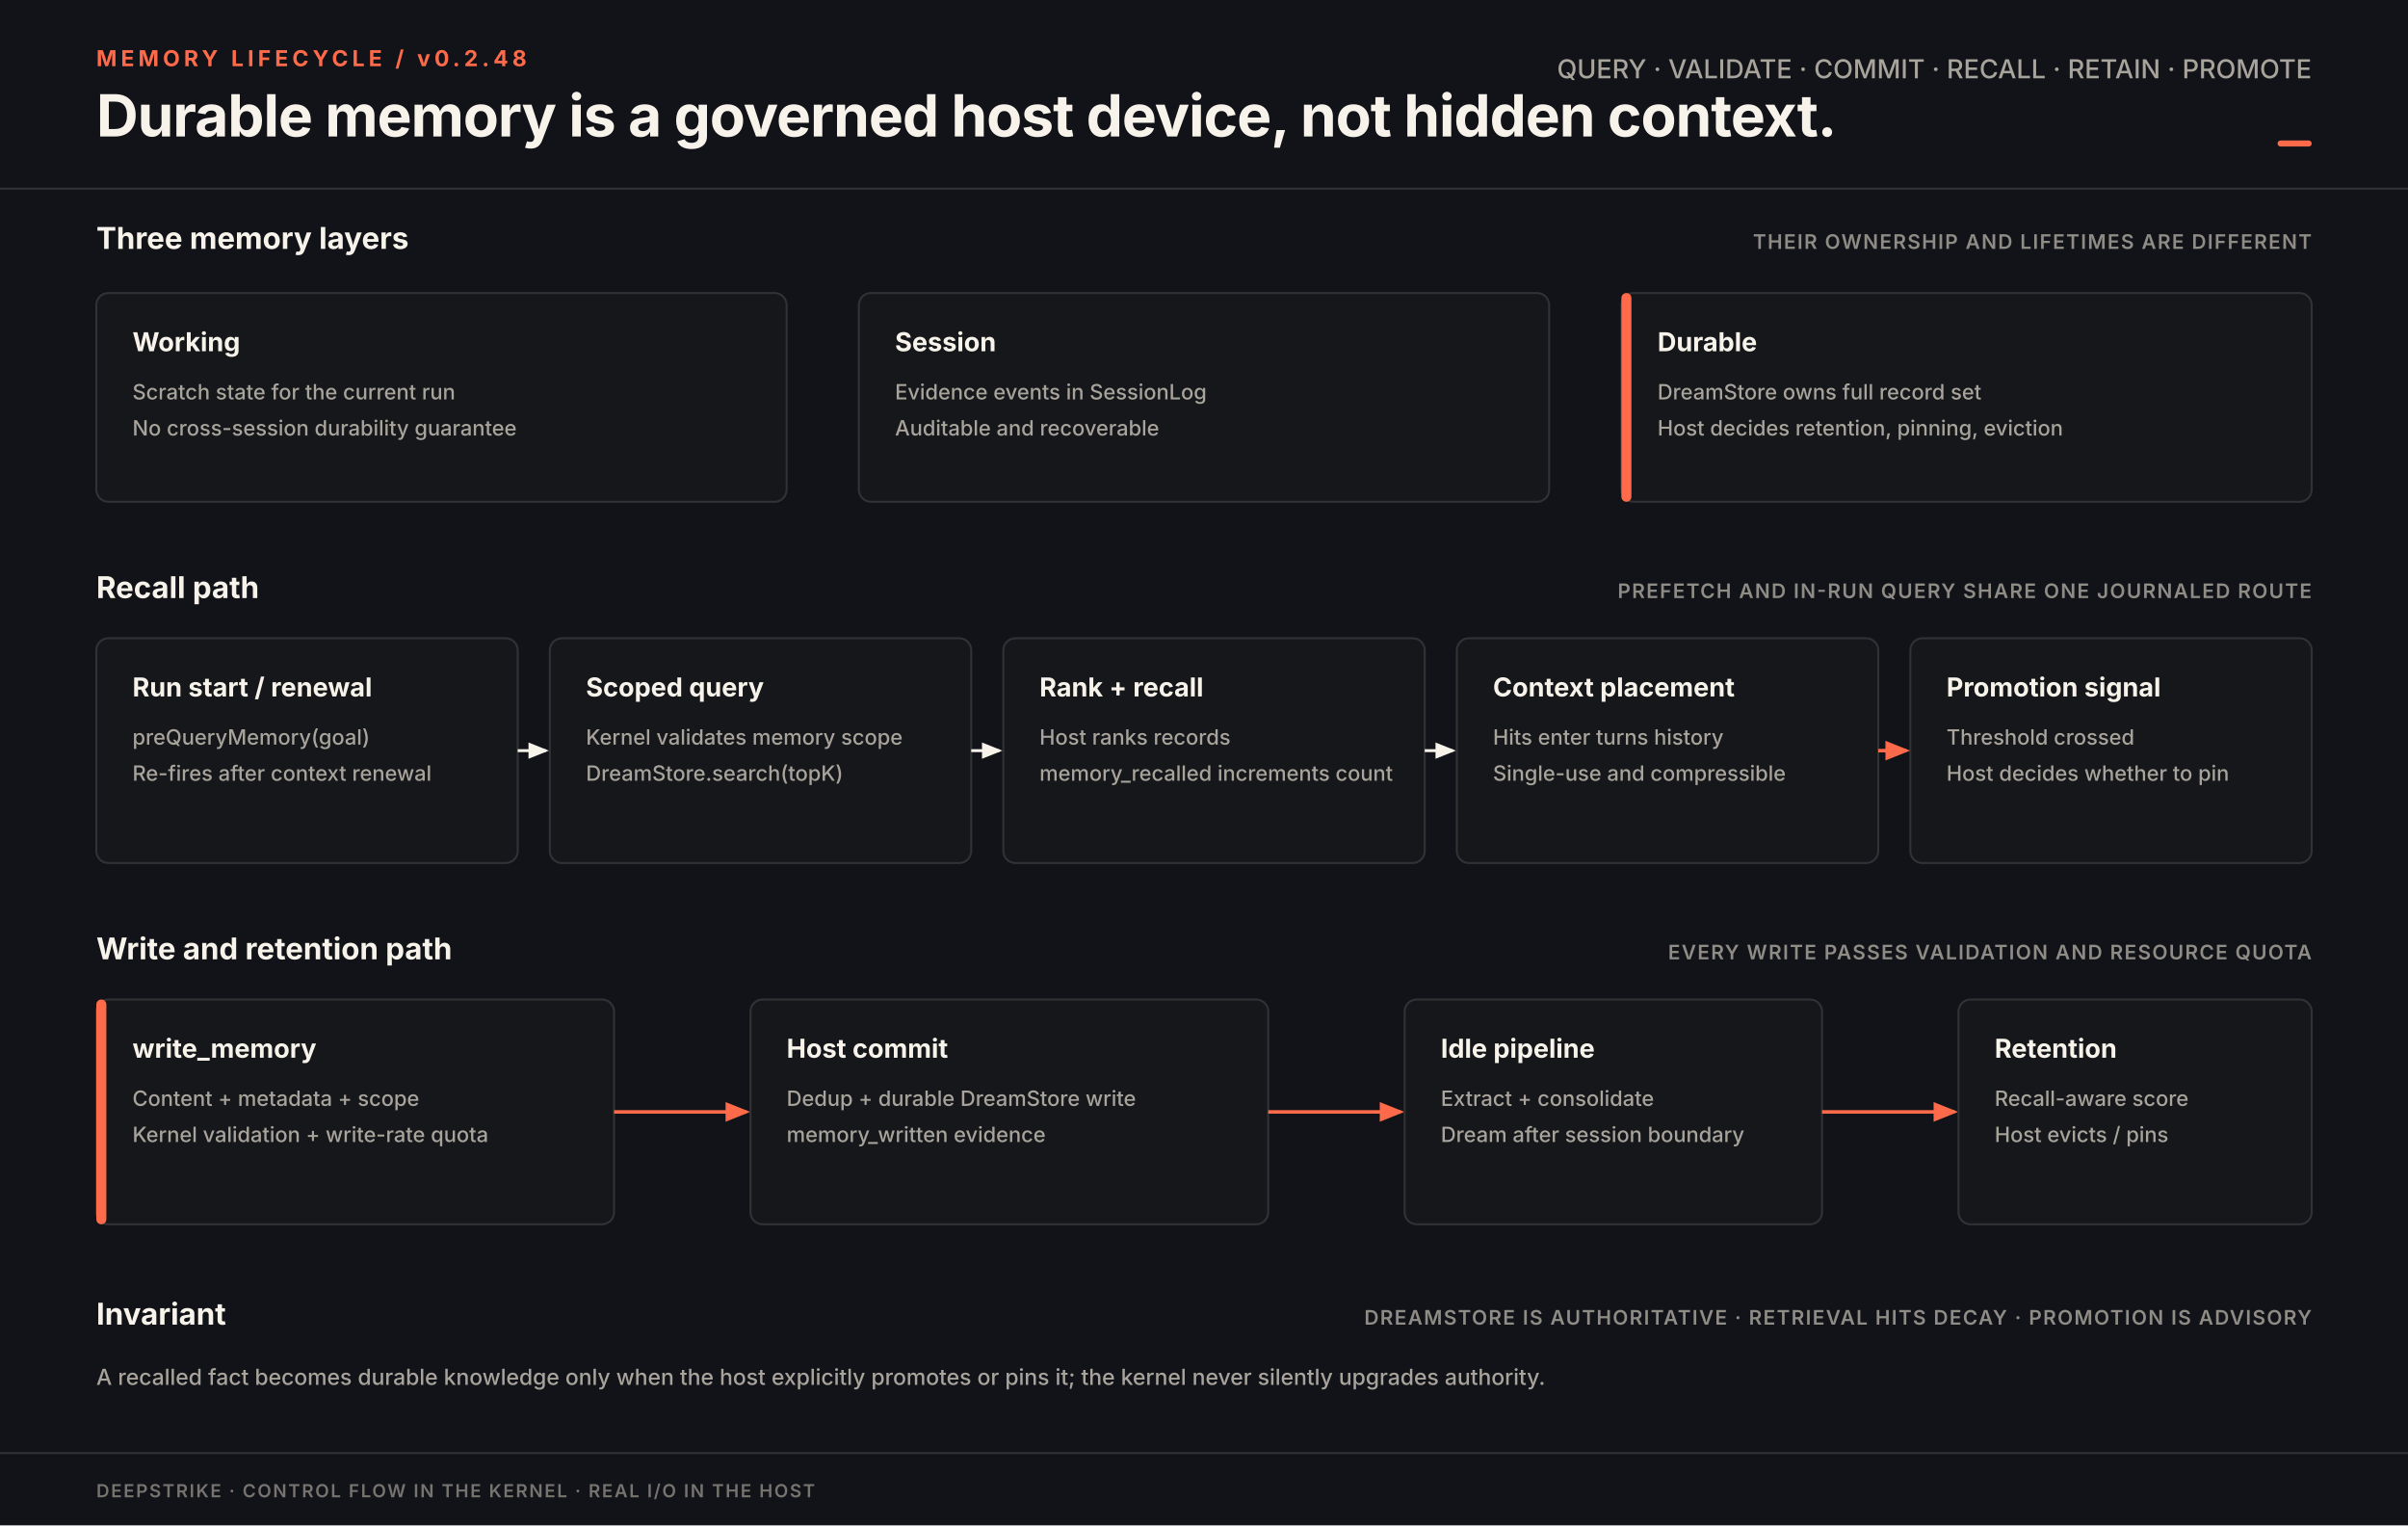
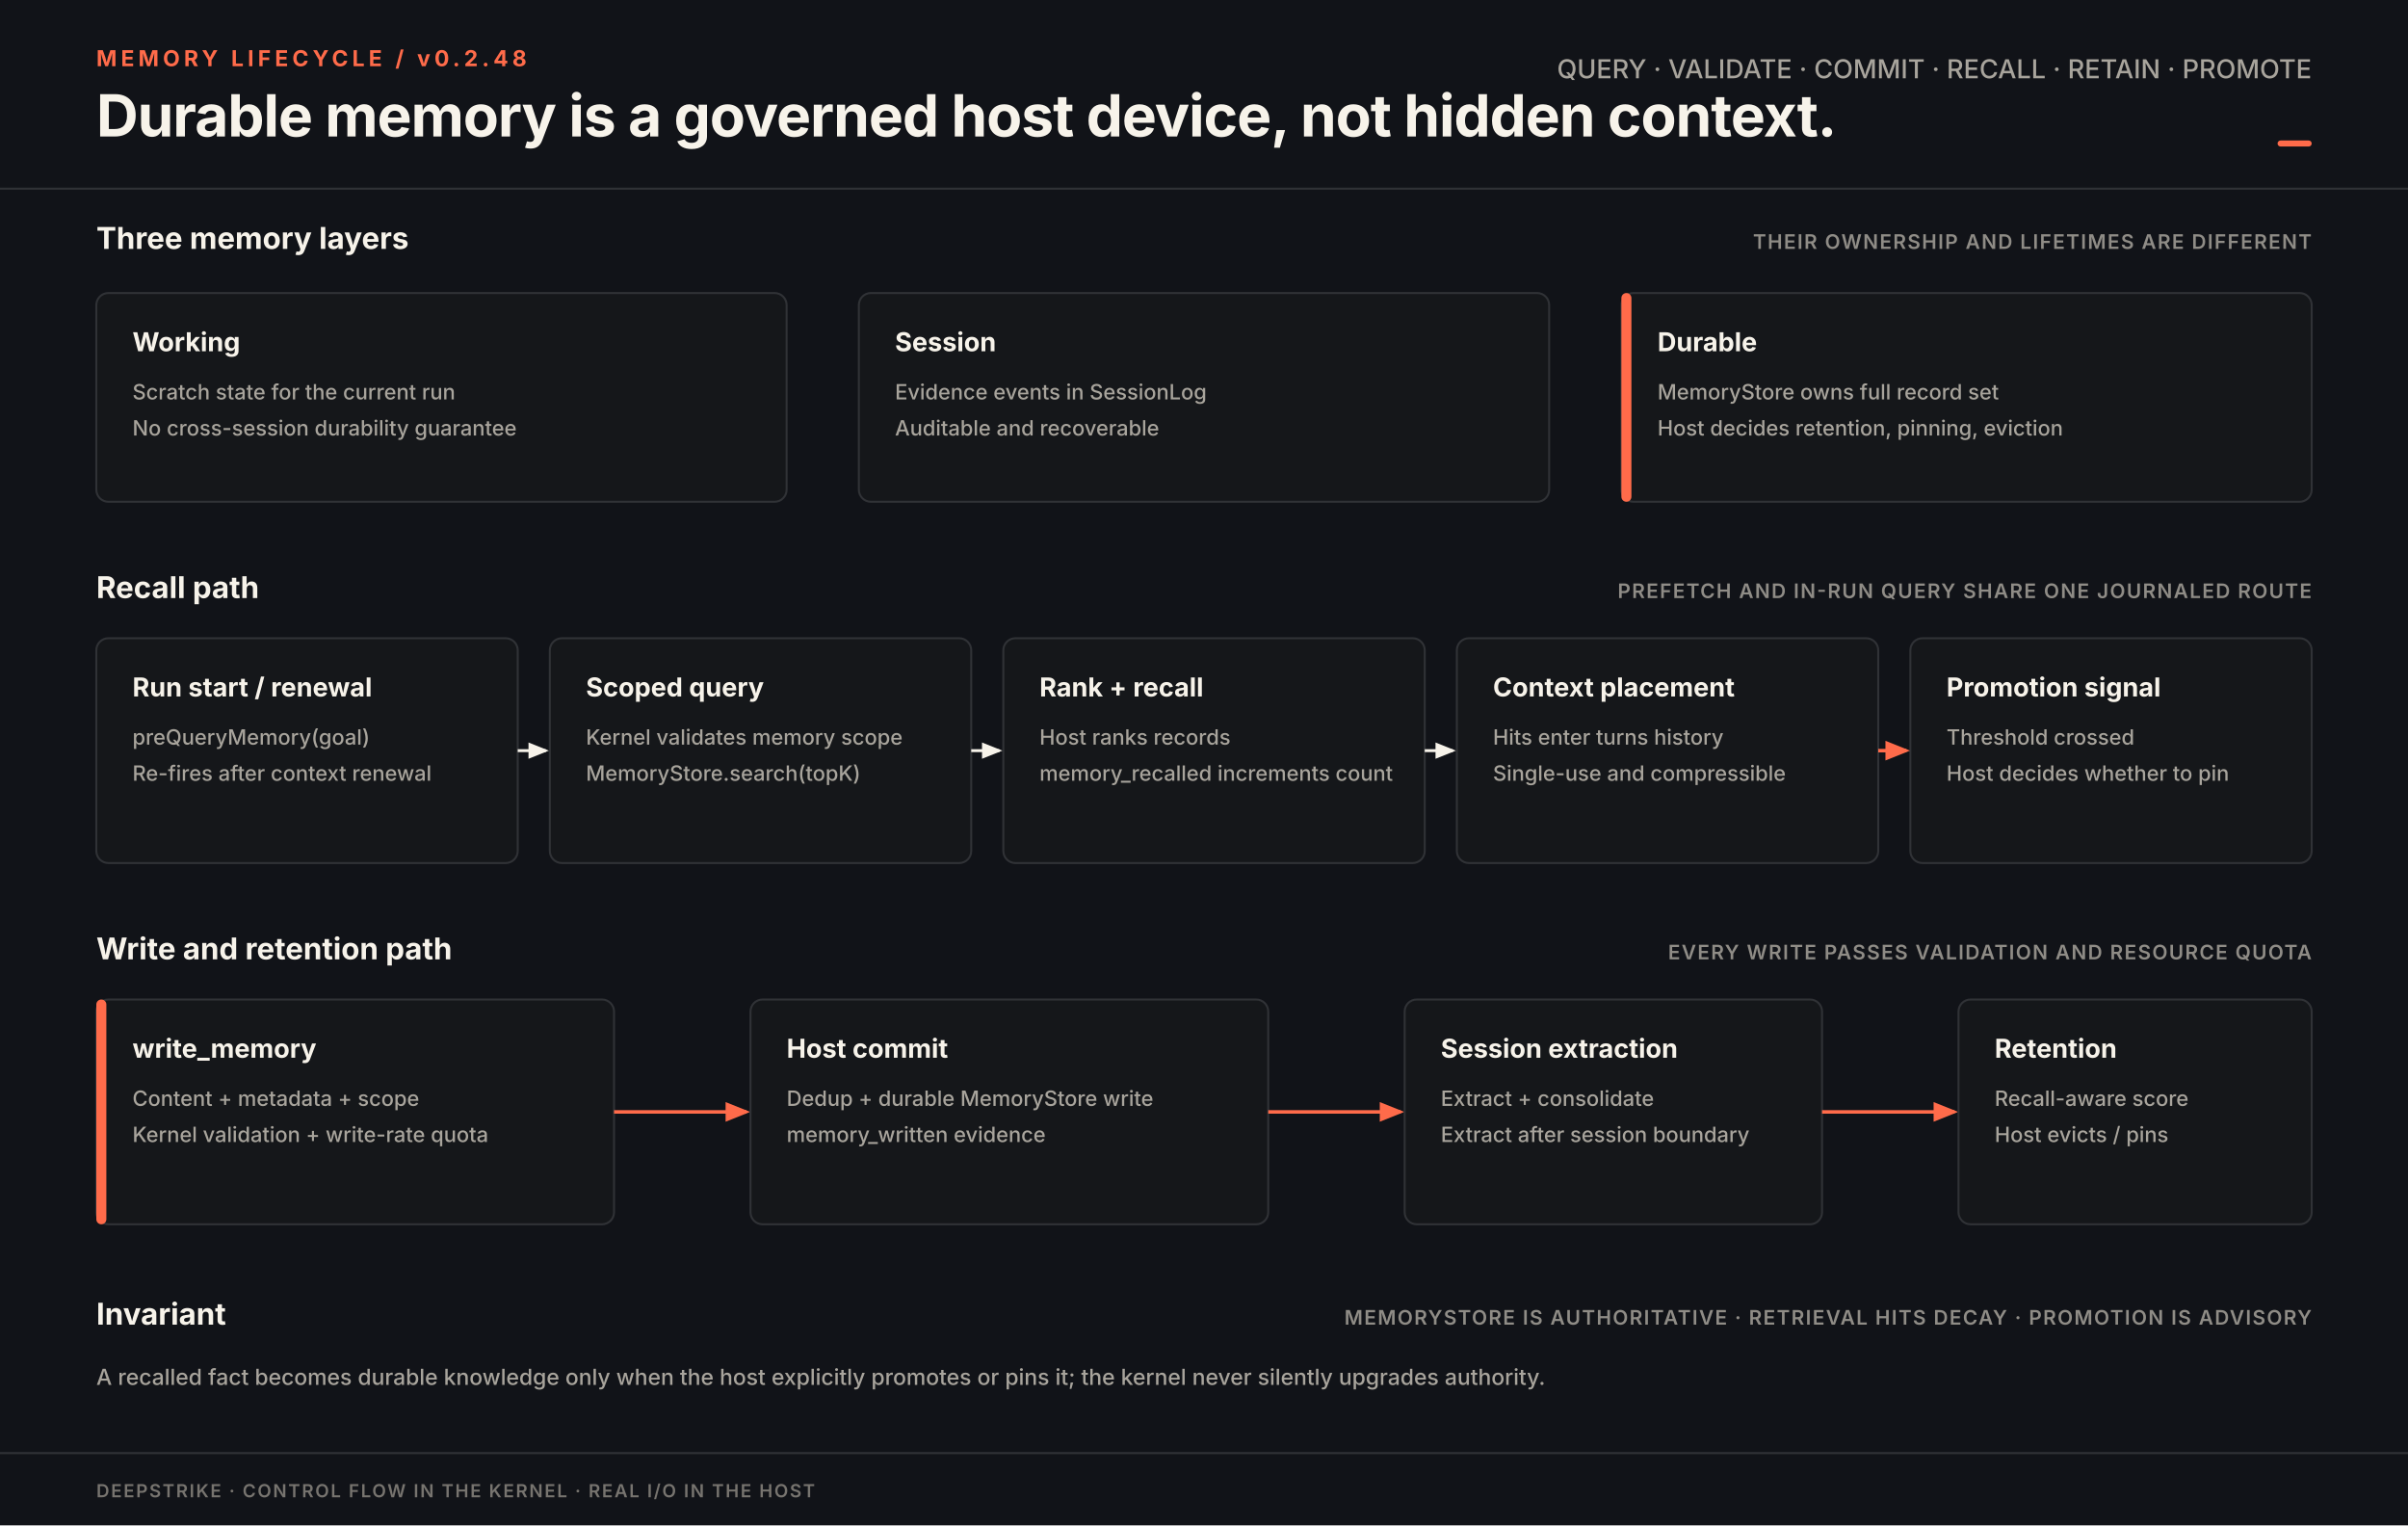
<svg xmlns="http://www.w3.org/2000/svg" viewBox="0 0 1200 760" role="img" aria-labelledby="title desc">
  <defs>
    <marker id="arrow-ivory" viewBox="0 0 10 10" refX="8.5" refY="5" markerWidth="7" markerHeight="7" orient="auto">
      <path d="M0 1 10 5 0 9Z" fill="#F7F3EA" />
    </marker>
    <marker id="arrow-coral" viewBox="0 0 10 10" refX="8.5" refY="5" markerWidth="7" markerHeight="7" orient="auto">
      <path d="M0 1 10 5 0 9Z" fill="#FF6B4A" />
    </marker>
    <style>
      text { font-family: Inter, ui-sans-serif, system-ui, -apple-system, "Segoe UI", "Noto Sans CJK SC", sans-serif; }
      .eyebrow { fill:#FF6B4A; font-size:11px; font-weight:700; letter-spacing:2px; }
      .title { fill:#F7F3EA; font-size:29px; font-weight:700; letter-spacing:-.45px; }
      .subtitle { fill:#A8A49C; font-size:13px; font-weight:450; }
      .section-title { fill:#F7F3EA; font-size:15px; font-weight:700; }
      .section-note { fill:#8F8C86; font-size:10px; font-weight:600; letter-spacing:.65px; }
      .card-title { fill:#F7F3EA; font-size:13px; font-weight:650; }
      .card-text { fill:#A8A49C; font-size:10.5px; font-weight:450; }
      .body { fill:#A8A49C; font-size:11px; font-weight:450; }
      .label { fill:#F7F3EA; font-size:11px; font-weight:650; }
      .micro { fill:#8F8C86; font-size:9.5px; font-weight:650; letter-spacing:.55px; }
      .pill-text { fill:#111318; font-size:9px; font-weight:750; letter-spacing:.5px; }
      .footer { fill:#77746F; font-size:9px; font-weight:600; letter-spacing:.8px; }
      .panel { fill:#15171A; stroke:#303236; stroke-width:1; }
      .panel-strong { fill:#191A1D; stroke:#F7F3EA; stroke-width:1.15; }
      .kernel { fill:#0D0F11; stroke:#3B3D41; stroke-width:1.2; }
      .soft { fill:#121316; stroke:#26282C; stroke-width:1; }
      .accent-fill { fill:#FF6B4A; }
      .pill.coral { fill:#FF6B4A; }
      .pill.ivory { fill:#F7F3EA; }
      .pill.muted { fill:#8F8C86; }
      .rule { fill:none; stroke:#303236; stroke-width:1; }
      .rule-coral { fill:none; stroke:#FF6B4A; stroke-width:1.2; }
      .flow { fill:none; stroke:#F7F3EA; stroke-width:1.45; marker-end:url(#arrow-ivory); }
      .flow-coral { stroke:#FF6B4A; stroke-width:1.75; marker-end:url(#arrow-coral); }
      .flow-dash { stroke-dasharray:5 5; }
    </style>
  </defs>
  <rect width="1200" height="760" fill="#111318" />
  <path d="M0 94H1200M0 724H1200" class="rule" />
  <text x="48" y="33" class="eyebrow" text-anchor="start">MEMORY LIFECYCLE / v0.2.48</text>
  <text x="48" y="68" class="title" text-anchor="start">Durable memory is a governed host device, not hidden context.</text>
  <text x="1152" y="39" class="subtitle" text-anchor="end">QUERY · VALIDATE · COMMIT · RECALL · RETAIN · PROMOTE</text>
  <rect x="1135" y="70" width="17" height="3" rx="1.5" class="accent-fill" />
  <text x="48" y="124" class="section-title" text-anchor="start">Three memory layers</text>
  <text x="1152" y="124" class="section-note" text-anchor="end">THEIR OWNERSHIP AND LIFETIMES ARE DIFFERENT</text>
  <g>
    <rect x="48" y="146" width="344" height="104" rx="6" class="panel" />
    <text x="66" y="175" class="card-title" text-anchor="start">Working</text>
    <text x="66" y="199" class="card-text" text-anchor="start">Scratch state for the current run</text>
    <text x="66" y="217" class="card-text" text-anchor="start">No cross-session durability guarantee</text>
  </g>
  <g>
    <rect x="428" y="146" width="344" height="104" rx="6" class="panel" />
    <text x="446" y="175" class="card-title" text-anchor="start">Session</text>
    <text x="446" y="199" class="card-text" text-anchor="start">Evidence events in SessionLog</text>
    <text x="446" y="217" class="card-text" text-anchor="start">Auditable and recoverable</text>
  </g>
  <g>
    <rect x="808" y="146" width="344" height="104" rx="6" class="panel" />
    <rect x="808" y="146" width="5" height="104" rx="2.5" class="accent-fill" />
    <text x="826" y="175" class="card-title" text-anchor="start">Durable</text>
-     <text x="826" y="199" class="card-text" text-anchor="start">DreamStore owns full record set</text>
+     <text x="826" y="199" class="card-text" text-anchor="start">MemoryStore owns full record set</text>
    <text x="826" y="217" class="card-text" text-anchor="start">Host decides retention, pinning, eviction</text>
  </g>
  <text x="48" y="298" class="section-title" text-anchor="start">Recall path</text>
  <text x="1152" y="298" class="section-note" text-anchor="end">PREFETCH AND IN-RUN QUERY SHARE ONE JOURNALED ROUTE</text>
  <g>
    <rect x="48" y="318" width="210" height="112" rx="6" class="panel" />
    <text x="66" y="347" class="card-title" text-anchor="start">Run start / renewal</text>
    <text x="66" y="371" class="card-text" text-anchor="start">preQueryMemory(goal)</text>
    <text x="66" y="389" class="card-text" text-anchor="start">Re-fires after context renewal</text>
  </g>
  <g>
    <rect x="274" y="318" width="210" height="112" rx="6" class="panel" />
    <text x="292" y="347" class="card-title" text-anchor="start">Scoped query</text>
    <text x="292" y="371" class="card-text" text-anchor="start">Kernel validates memory scope</text>
-     <text x="292" y="389" class="card-text" text-anchor="start">DreamStore.search(topK)</text>
+     <text x="292" y="389" class="card-text" text-anchor="start">MemoryStore.search(topK)</text>
  </g>
  <g>
    <rect x="500" y="318" width="210" height="112" rx="6" class="panel" />
    <text x="518" y="347" class="card-title" text-anchor="start">Rank + recall</text>
    <text x="518" y="371" class="card-text" text-anchor="start">Host ranks records</text>
    <text x="518" y="389" class="card-text" text-anchor="start">memory_recalled increments count</text>
  </g>
  <g>
    <rect x="726" y="318" width="210" height="112" rx="6" class="panel" />
    <text x="744" y="347" class="card-title" text-anchor="start">Context placement</text>
    <text x="744" y="371" class="card-text" text-anchor="start">Hits enter turns history</text>
    <text x="744" y="389" class="card-text" text-anchor="start">Single-use and compressible</text>
  </g>
  <g>
    <rect x="952" y="318" width="200" height="112" rx="6" class="panel" />
    <text x="970" y="347" class="card-title" text-anchor="start">Promotion signal</text>
    <text x="970" y="371" class="card-text" text-anchor="start">Threshold crossed</text>
    <text x="970" y="389" class="card-text" text-anchor="start">Host decides whether to pin</text>
  </g>
  <path d="M258 374H272" class="flow" />
  <path d="M484 374H498" class="flow" />
  <path d="M710 374H724" class="flow" />
  <path d="M936 374H950" class="flow flow-coral" />
  <text x="48" y="478" class="section-title" text-anchor="start">Write and retention path</text>
  <text x="1152" y="478" class="section-note" text-anchor="end">EVERY WRITE PASSES VALIDATION AND RESOURCE QUOTA</text>
  <g>
    <rect x="48" y="498" width="258" height="112" rx="6" class="panel" />
    <rect x="48" y="498" width="5" height="112" rx="2.5" class="accent-fill" />
    <text x="66" y="527" class="card-title" text-anchor="start">write_memory</text>
    <text x="66" y="551" class="card-text" text-anchor="start">Content + metadata + scope</text>
    <text x="66" y="569" class="card-text" text-anchor="start">Kernel validation + write-rate quota</text>
  </g>
  <path d="M306 554H372" class="flow flow-coral" />
  <g>
    <rect x="374" y="498" width="258" height="112" rx="6" class="panel" />
    <text x="392" y="527" class="card-title" text-anchor="start">Host commit</text>
-     <text x="392" y="551" class="card-text" text-anchor="start">Dedup + durable DreamStore write</text>
+     <text x="392" y="551" class="card-text" text-anchor="start">Dedup + durable MemoryStore write</text>
    <text x="392" y="569" class="card-text" text-anchor="start">memory_written evidence</text>
  </g>
  <path d="M632 554H698" class="flow flow-coral" />
  <g>
    <rect x="700" y="498" width="208" height="112" rx="6" class="panel" />
-     <text x="718" y="527" class="card-title" text-anchor="start">Idle pipeline</text>
+     <text x="718" y="527" class="card-title" text-anchor="start">Session extraction</text>
    <text x="718" y="551" class="card-text" text-anchor="start">Extract + consolidate</text>
-     <text x="718" y="569" class="card-text" text-anchor="start">Dream after session boundary</text>
+     <text x="718" y="569" class="card-text" text-anchor="start">Extract after session boundary</text>
  </g>
  <path d="M908 554H974" class="flow flow-coral" />
  <g>
    <rect x="976" y="498" width="176" height="112" rx="6" class="panel" />
    <text x="994" y="527" class="card-title" text-anchor="start">Retention</text>
    <text x="994" y="551" class="card-text" text-anchor="start">Recall-aware score</text>
    <text x="994" y="569" class="card-text" text-anchor="start">Host evicts / pins</text>
  </g>
  <text x="48" y="660" class="section-title" text-anchor="start">Invariant</text>
-   <text x="1152" y="660" class="section-note" text-anchor="end">DREAMSTORE IS AUTHORITATIVE · RETRIEVAL HITS DECAY · PROMOTION IS ADVISORY</text>
+   <text x="1152" y="660" class="section-note" text-anchor="end">MEMORYSTORE IS AUTHORITATIVE · RETRIEVAL HITS DECAY · PROMOTION IS ADVISORY</text>
  <text x="48" y="690" class="body" text-anchor="start">A recalled fact becomes durable knowledge only when the host explicitly promotes or pins it; the kernel never silently upgrades authority.</text>
  <text x="48" y="746" class="footer" text-anchor="start">DEEPSTRIKE · CONTROL FLOW IN THE KERNEL · REAL I/O IN THE HOST</text>
</svg>
